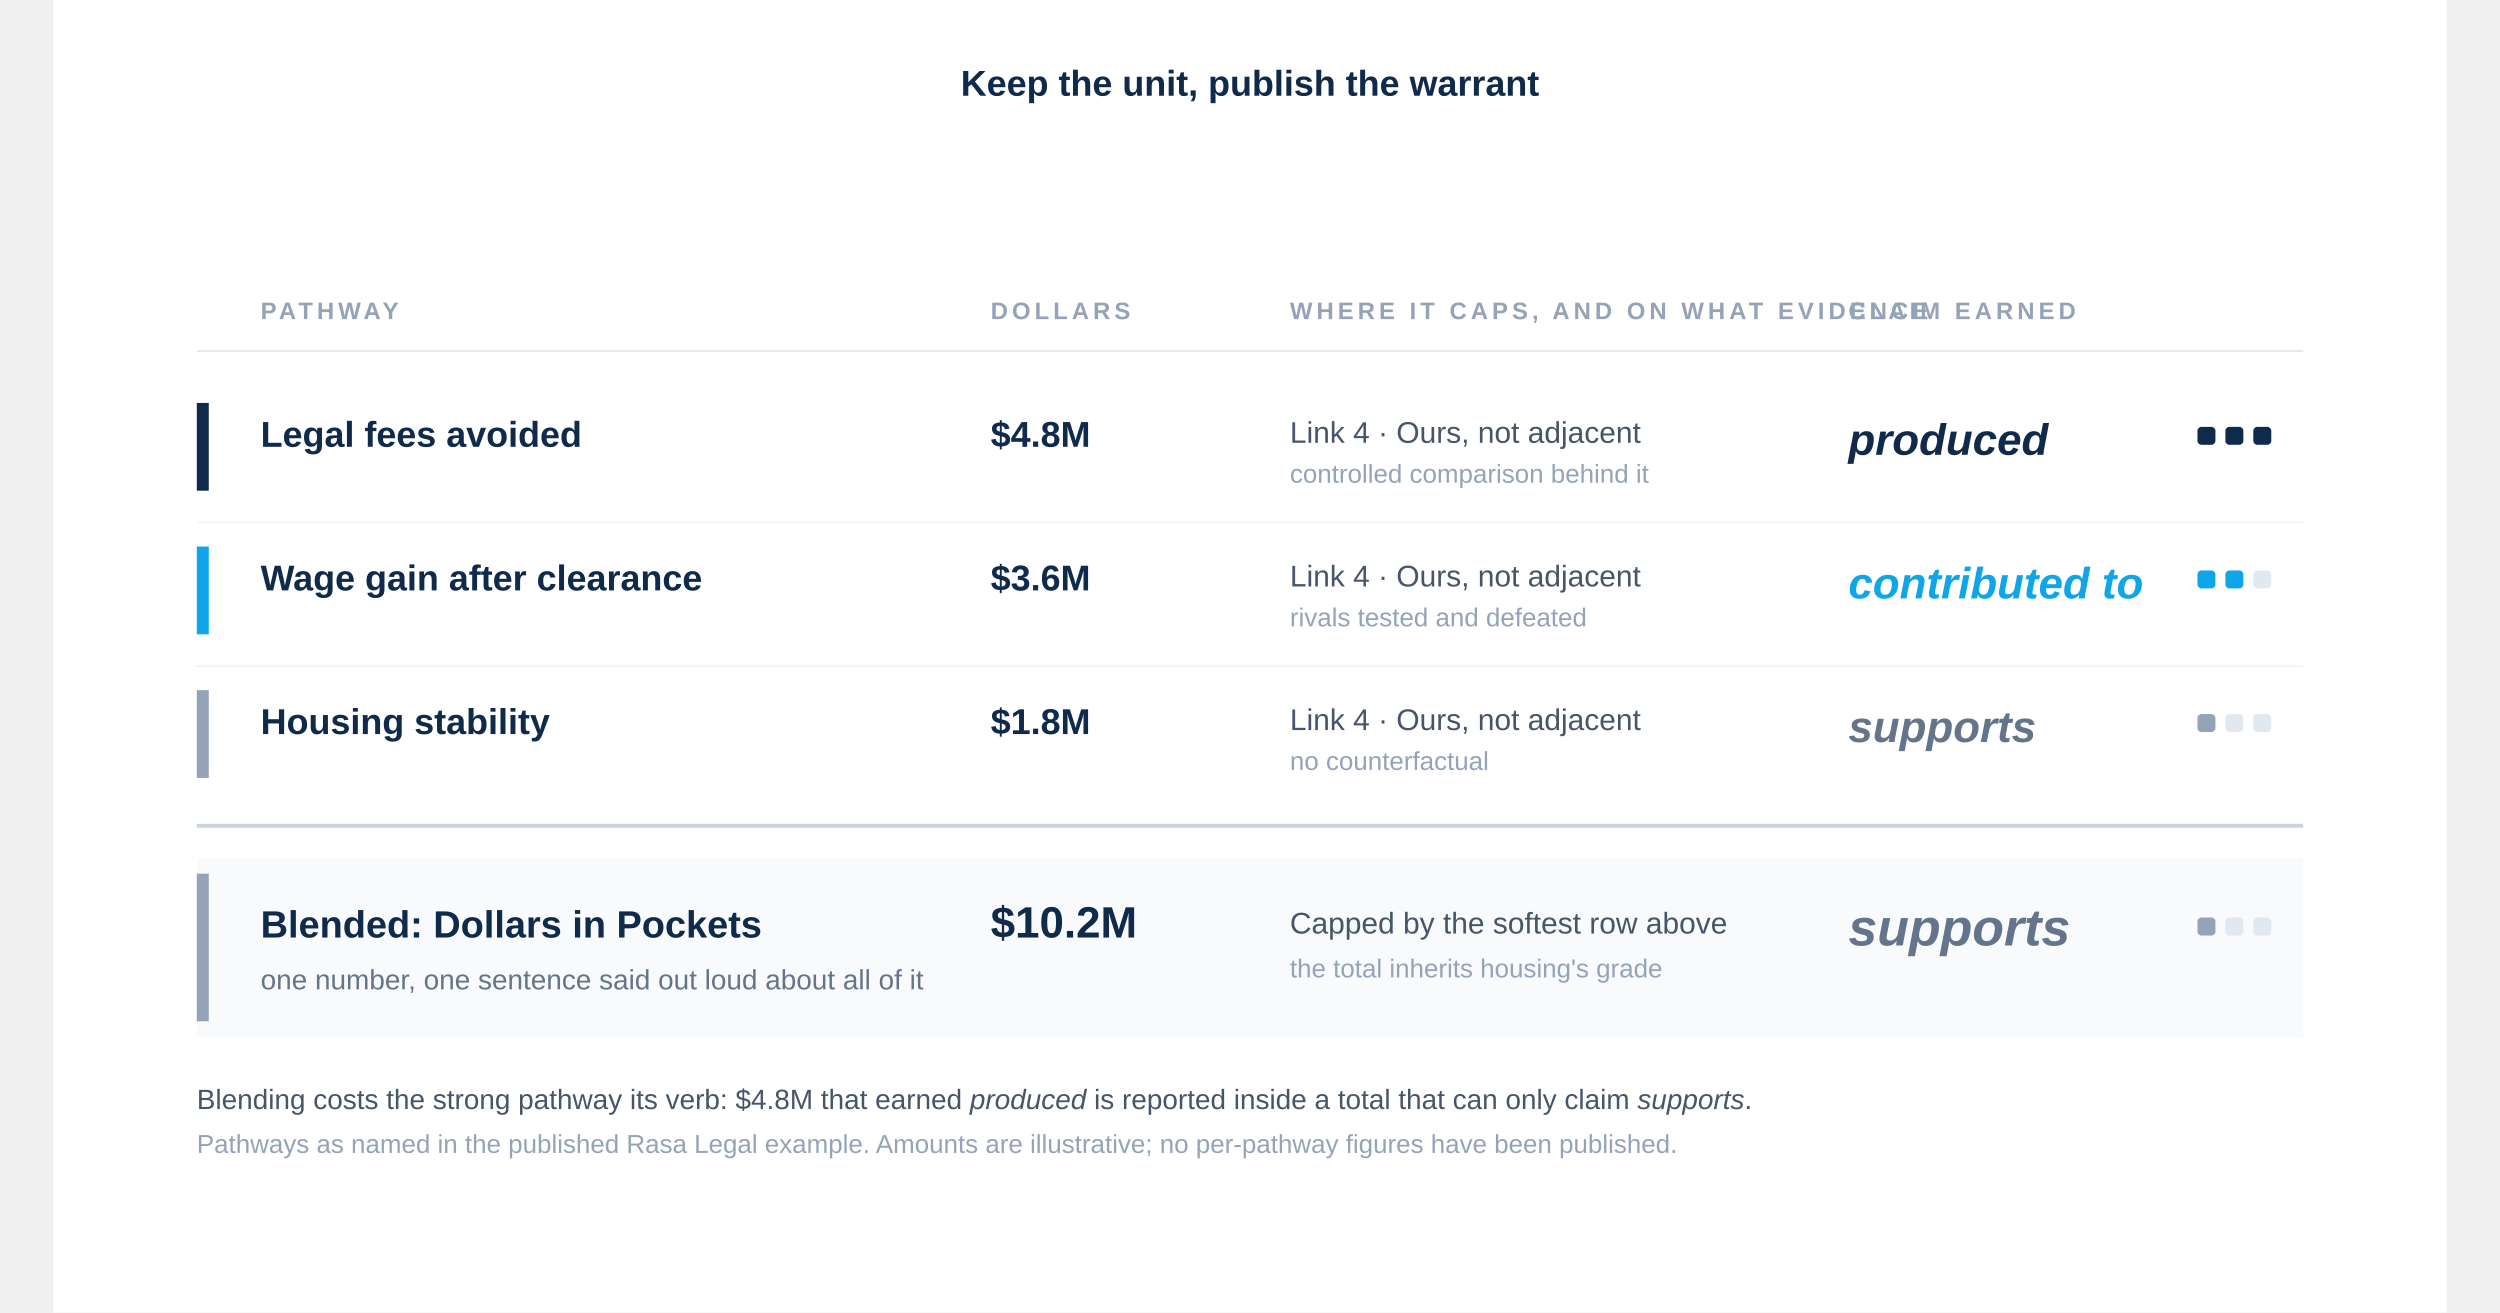
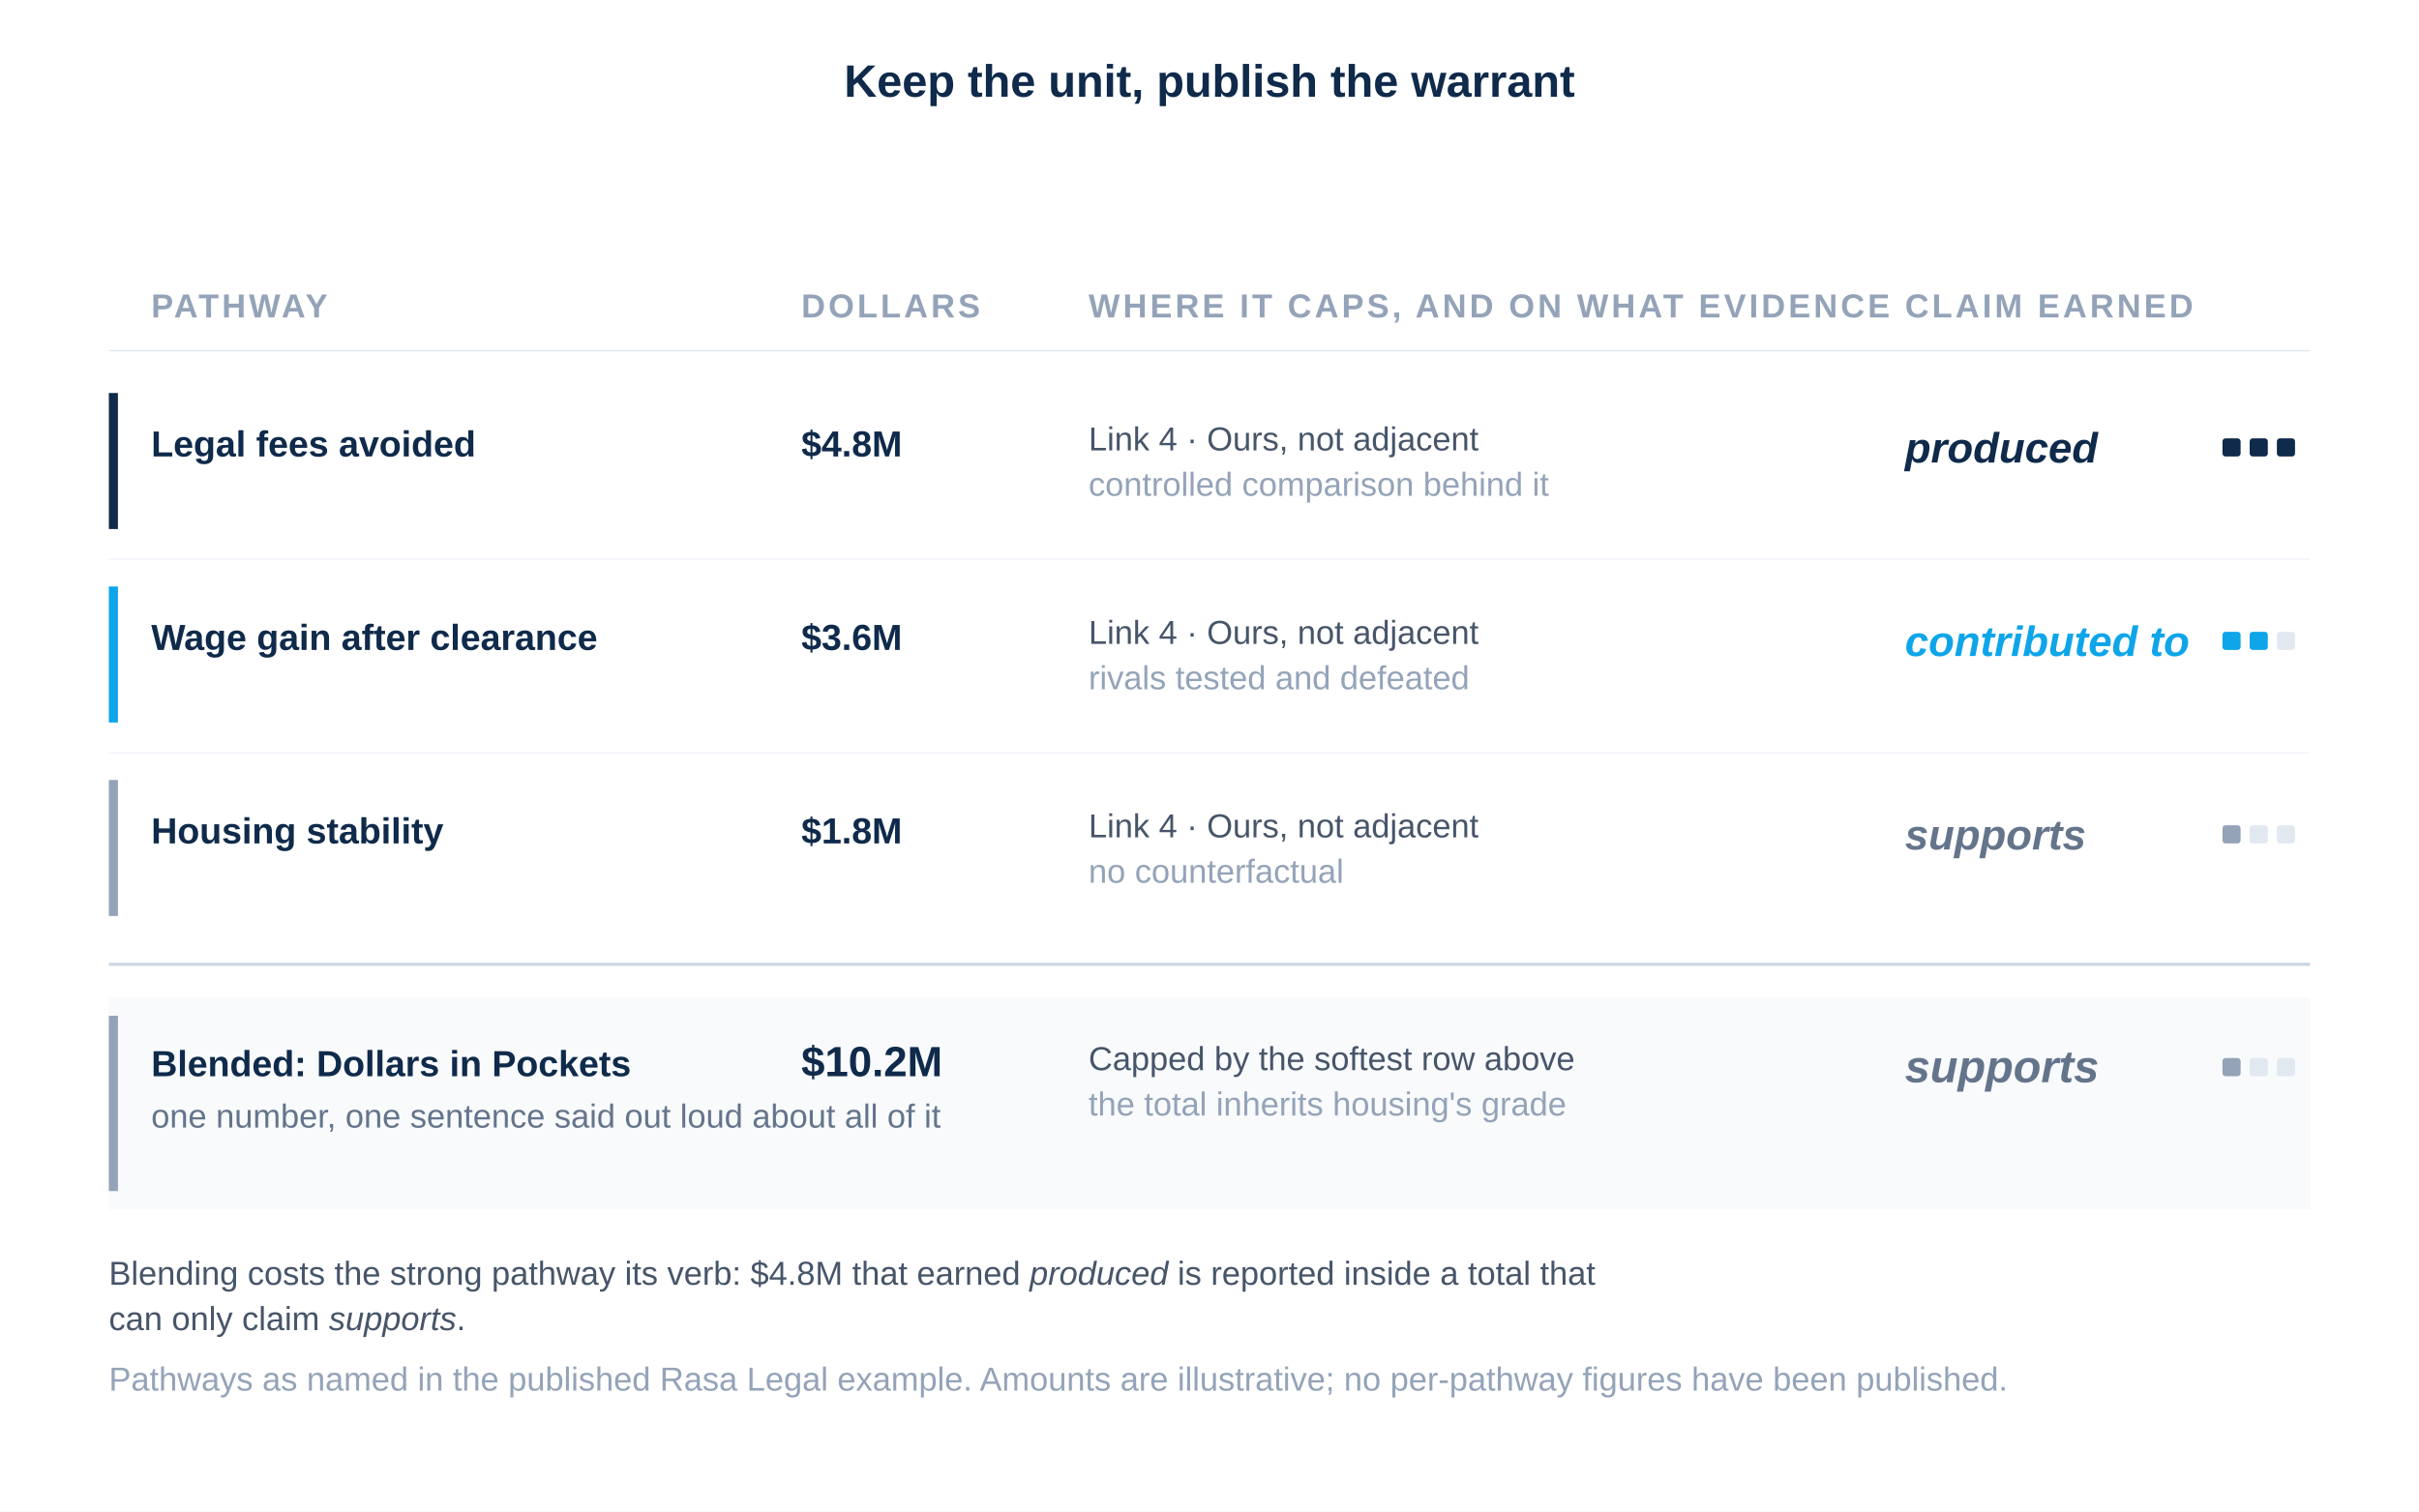
- <svg xmlns="http://www.w3.org/2000/svg" viewBox="0 0 1200 658" width="1200" height="630" role="img" aria-labelledby="title desc">
-   <rect x="0" y="0" width="1200" height="658" fill="#ffffff" />
-   <text x="600" y="48" font-family="-apple-system, BlinkMacSystemFont, 'Helvetica Neue', Arial, sans-serif" font-size="18" font-weight="700" fill="#0F2A4A" text-anchor="middle">Keep the unit, publish the warrant</text>
-   <g transform="translate(0, 52)">
-     <g font-family="-apple-system, BlinkMacSystemFont, 'Helvetica Neue', Arial, sans-serif" font-size="12" font-weight="700" fill="#94A3B8" letter-spacing="2">
-       <text x="104" y="108">PATHWAY</text>
-       <text x="470" y="108">DOLLARS</text>
-       <text x="620" y="108">WHERE IT CAPS, AND ON WHAT EVIDENCE</text>
-       <text x="900" y="108">CLAIM EARNED</text>
+ <svg xmlns="http://www.w3.org/2000/svg" viewBox="0 0 1600 1000" width="1600" height="1000" role="img" aria-labelledby="title desc">
+   <rect x="0" y="0" width="1600" height="1000" fill="#ffffff" />
+   <text x="800" y="64" font-family="-apple-system, BlinkMacSystemFont, 'Helvetica Neue', Arial, sans-serif" font-size="30" font-weight="700" fill="#0F2A4A" text-anchor="middle">Keep the unit, publish the warrant</text>
+   <g transform="translate(0, 80)">
+     <g font-family="-apple-system, BlinkMacSystemFont, 'Helvetica Neue', Arial, sans-serif" font-size="22" font-weight="700" fill="#94A3B8" letter-spacing="2">
+       <text x="100" y="130">PATHWAY</text>
+       <text x="530" y="130">DOLLARS</text>
+       <text x="720" y="130">WHERE IT CAPS, AND ON WHAT EVIDENCE</text>
+       <text x="1260" y="130">CLAIM EARNED</text>
    </g>
-     <line x1="72" y1="124" x2="1128" y2="124" stroke="#E2E8F0" stroke-width="1" />
+     <line x1="72" y1="152" x2="1528" y2="152" stroke="#E2E8F0" stroke-width="1" />
    <g font-family="-apple-system, BlinkMacSystemFont, 'Helvetica Neue', Arial, sans-serif">
-       <rect x="72" y="150" width="6" height="44" fill="#0F2A4A" />
-       <text x="104" y="172" font-size="18" font-weight="600" fill="#0F2A4A">Legal fees avoided</text>
-       <text x="470" y="172" font-size="18" font-weight="600" fill="#0F2A4A">$4.8M</text>
-       <text x="620" y="170" font-size="15" font-weight="400" fill="#475569">Link 4 · Ours, not adjacent</text>
-       <text x="620" y="190" font-size="13" font-weight="400" fill="#94A3B8">controlled comparison behind it</text>
-       <text x="900" y="176" font-size="22" font-weight="700" font-style="italic" fill="#0F2A4A">produced</text>
-       <rect x="1075" y="162" width="9" height="9" rx="2" fill="#0F2A4A" />
-       <rect x="1089" y="162" width="9" height="9" rx="2" fill="#0F2A4A" />
-       <rect x="1103" y="162" width="9" height="9" rx="2" fill="#0F2A4A" />
+       <rect x="72" y="180" width="6" height="90" fill="#0F2A4A" />
+       <text x="100" y="222" font-size="24" font-weight="600" fill="#0F2A4A">Legal fees avoided</text>
+       <text x="530" y="222" font-size="24" font-weight="600" fill="#0F2A4A">$4.8M</text>
+       <text x="720" y="218" font-size="22" font-weight="400" fill="#475569">Link 4 · Ours, not adjacent</text>
+       <text x="720" y="248" font-size="22" font-weight="400" fill="#94A3B8">controlled comparison behind it</text>
+       <text x="1260" y="226" font-size="28" font-weight="700" font-style="italic" fill="#0F2A4A">produced</text>
+       <rect x="1470" y="210" width="12" height="12" rx="2" fill="#0F2A4A" />
+       <rect x="1488" y="210" width="12" height="12" rx="2" fill="#0F2A4A" />
+       <rect x="1506" y="210" width="12" height="12" rx="2" fill="#0F2A4A" />
    </g>
-     <line x1="72" y1="210" x2="1128" y2="210" stroke="#F1F5F9" stroke-width="1" />
+     <line x1="72" y1="290" x2="1528" y2="290" stroke="#F1F5F9" stroke-width="1" />
    <g font-family="-apple-system, BlinkMacSystemFont, 'Helvetica Neue', Arial, sans-serif">
-       <rect x="72" y="222" width="6" height="44" fill="#0EA5E9" />
-       <text x="104" y="244" font-size="18" font-weight="600" fill="#0F2A4A">Wage gain after clearance</text>
-       <text x="470" y="244" font-size="18" font-weight="600" fill="#0F2A4A">$3.6M</text>
-       <text x="620" y="242" font-size="15" font-weight="400" fill="#475569">Link 4 · Ours, not adjacent</text>
-       <text x="620" y="262" font-size="13" font-weight="400" fill="#94A3B8">rivals tested and defeated</text>
-       <text x="900" y="248" font-size="22" font-weight="700" font-style="italic" fill="#0EA5E9">contributed to</text>
-       <rect x="1075" y="234" width="9" height="9" rx="2" fill="#0EA5E9" />
-       <rect x="1089" y="234" width="9" height="9" rx="2" fill="#0EA5E9" />
-       <rect x="1103" y="234" width="9" height="9" rx="2" fill="#E2E8F0" />
+       <rect x="72" y="308" width="6" height="90" fill="#0EA5E9" />
+       <text x="100" y="350" font-size="24" font-weight="600" fill="#0F2A4A">Wage gain after clearance</text>
+       <text x="530" y="350" font-size="24" font-weight="600" fill="#0F2A4A">$3.6M</text>
+       <text x="720" y="346" font-size="22" font-weight="400" fill="#475569">Link 4 · Ours, not adjacent</text>
+       <text x="720" y="376" font-size="22" font-weight="400" fill="#94A3B8">rivals tested and defeated</text>
+       <text x="1260" y="354" font-size="28" font-weight="700" font-style="italic" fill="#0EA5E9">contributed to</text>
+       <rect x="1470" y="338" width="12" height="12" rx="2" fill="#0EA5E9" />
+       <rect x="1488" y="338" width="12" height="12" rx="2" fill="#0EA5E9" />
+       <rect x="1506" y="338" width="12" height="12" rx="2" fill="#E2E8F0" />
    </g>
-     <line x1="72" y1="282" x2="1128" y2="282" stroke="#F1F5F9" stroke-width="1" />
+     <line x1="72" y1="418" x2="1528" y2="418" stroke="#F1F5F9" stroke-width="1" />
    <g font-family="-apple-system, BlinkMacSystemFont, 'Helvetica Neue', Arial, sans-serif">
-       <rect x="72" y="294" width="6" height="44" fill="#94A3B8" />
-       <text x="104" y="316" font-size="18" font-weight="600" fill="#0F2A4A">Housing stability</text>
-       <text x="470" y="316" font-size="18" font-weight="600" fill="#0F2A4A">$1.8M</text>
-       <text x="620" y="314" font-size="15" font-weight="400" fill="#475569">Link 4 · Ours, not adjacent</text>
-       <text x="620" y="334" font-size="13" font-weight="400" fill="#94A3B8">no counterfactual</text>
-       <text x="900" y="320" font-size="22" font-weight="700" font-style="italic" fill="#64748B">supports</text>
-       <rect x="1075" y="306" width="9" height="9" rx="2" fill="#94A3B8" />
-       <rect x="1089" y="306" width="9" height="9" rx="2" fill="#E2E8F0" />
-       <rect x="1103" y="306" width="9" height="9" rx="2" fill="#E2E8F0" />
+       <rect x="72" y="436" width="6" height="90" fill="#94A3B8" />
+       <text x="100" y="478" font-size="24" font-weight="600" fill="#0F2A4A">Housing stability</text>
+       <text x="530" y="478" font-size="24" font-weight="600" fill="#0F2A4A">$1.8M</text>
+       <text x="720" y="474" font-size="22" font-weight="400" fill="#475569">Link 4 · Ours, not adjacent</text>
+       <text x="720" y="504" font-size="22" font-weight="400" fill="#94A3B8">no counterfactual</text>
+       <text x="1260" y="482" font-size="28" font-weight="700" font-style="italic" fill="#64748B">supports</text>
+       <rect x="1470" y="466" width="12" height="12" rx="2" fill="#94A3B8" />
+       <rect x="1488" y="466" width="12" height="12" rx="2" fill="#E2E8F0" />
+       <rect x="1506" y="466" width="12" height="12" rx="2" fill="#E2E8F0" />
    </g>
-     <line x1="72" y1="362" x2="1128" y2="362" stroke="#CBD5E1" stroke-width="2" />
-     <rect x="72" y="378" width="1056" height="90" fill="#F8FAFC" />
+     <line x1="72" y1="558" x2="1528" y2="558" stroke="#CBD5E1" stroke-width="2" />
+     <rect x="72" y="580" width="1456" height="140" fill="#F8FAFC" />
    <g font-family="-apple-system, BlinkMacSystemFont, 'Helvetica Neue', Arial, sans-serif">
-       <rect x="72" y="386" width="6" height="74" fill="#94A3B8" />
-       <text x="104" y="418" font-size="19" font-weight="700" fill="#0F2A4A">Blended: Dollars in Pockets</text>
-       <text x="104" y="444" font-size="14" font-weight="400" fill="#64748B">one number, one sentence said out loud about all of it</text>
-       <text x="470" y="418" font-size="22" font-weight="700" fill="#0F2A4A">$10.2M</text>
-       <text x="620" y="416" font-size="15" font-weight="400" fill="#475569">Capped by the softest row above</text>
-       <text x="620" y="438" font-size="13" font-weight="400" fill="#94A3B8">the total inherits housing's grade</text>
-       <text x="900" y="422" font-size="26" font-weight="700" font-style="italic" fill="#64748B">supports</text>
-       <rect x="1075" y="408" width="9" height="9" rx="2" fill="#94A3B8" />
-       <rect x="1089" y="408" width="9" height="9" rx="2" fill="#E2E8F0" />
-       <rect x="1103" y="408" width="9" height="9" rx="2" fill="#E2E8F0" />
+       <rect x="72" y="592" width="6" height="116" fill="#94A3B8" />
+       <text x="100" y="632" font-size="24" font-weight="700" fill="#0F2A4A">Blended: Dollars in Pockets</text>
+       <text x="100" y="666" font-size="22" font-weight="400" fill="#64748B">one number, one sentence said out loud about all of it</text>
+       <text x="530" y="632" font-size="28" font-weight="700" fill="#0F2A4A">$10.2M</text>
+       <text x="720" y="628" font-size="22" font-weight="400" fill="#475569">Capped by the softest row above</text>
+       <text x="720" y="658" font-size="22" font-weight="400" fill="#94A3B8">the total inherits housing's grade</text>
+       <text x="1260" y="636" font-size="30" font-weight="700" font-style="italic" fill="#64748B">supports</text>
+       <rect x="1470" y="620" width="12" height="12" rx="2" fill="#94A3B8" />
+       <rect x="1488" y="620" width="12" height="12" rx="2" fill="#E2E8F0" />
+       <rect x="1506" y="620" width="12" height="12" rx="2" fill="#E2E8F0" />
    </g>
-     <text x="72" y="504" font-family="-apple-system, BlinkMacSystemFont, 'Helvetica Neue', Arial, sans-serif" font-size="14" font-weight="400" fill="#475569">Blending costs the strong pathway its verb: $4.8M that earned <tspan font-style="italic">produced</tspan> is reported inside a total that can only claim <tspan font-style="italic">supports</tspan>.</text>
-     <text x="72" y="526" font-family="-apple-system, BlinkMacSystemFont, 'Helvetica Neue', Arial, sans-serif" font-size="13" font-weight="400" fill="#94A3B8">Pathways as named in the published Rasa Legal example. Amounts are illustrative; no per-pathway figures have been published.</text>
+     <text x="72" y="770" font-family="-apple-system, BlinkMacSystemFont, 'Helvetica Neue', Arial, sans-serif" font-size="22" font-weight="400" fill="#475569">Blending costs the strong pathway its verb: $4.8M that earned <tspan font-style="italic">produced</tspan> is reported inside a total that</text>
+     <text x="72" y="800" font-family="-apple-system, BlinkMacSystemFont, 'Helvetica Neue', Arial, sans-serif" font-size="22" font-weight="400" fill="#475569">can only claim <tspan font-style="italic">supports</tspan>.</text>
+     <text x="72" y="840" font-family="-apple-system, BlinkMacSystemFont, 'Helvetica Neue', Arial, sans-serif" font-size="22" font-weight="400" fill="#94A3B8">Pathways as named in the published Rasa Legal example. Amounts are illustrative; no per-pathway figures have been published.</text>
  </g>
</svg>
